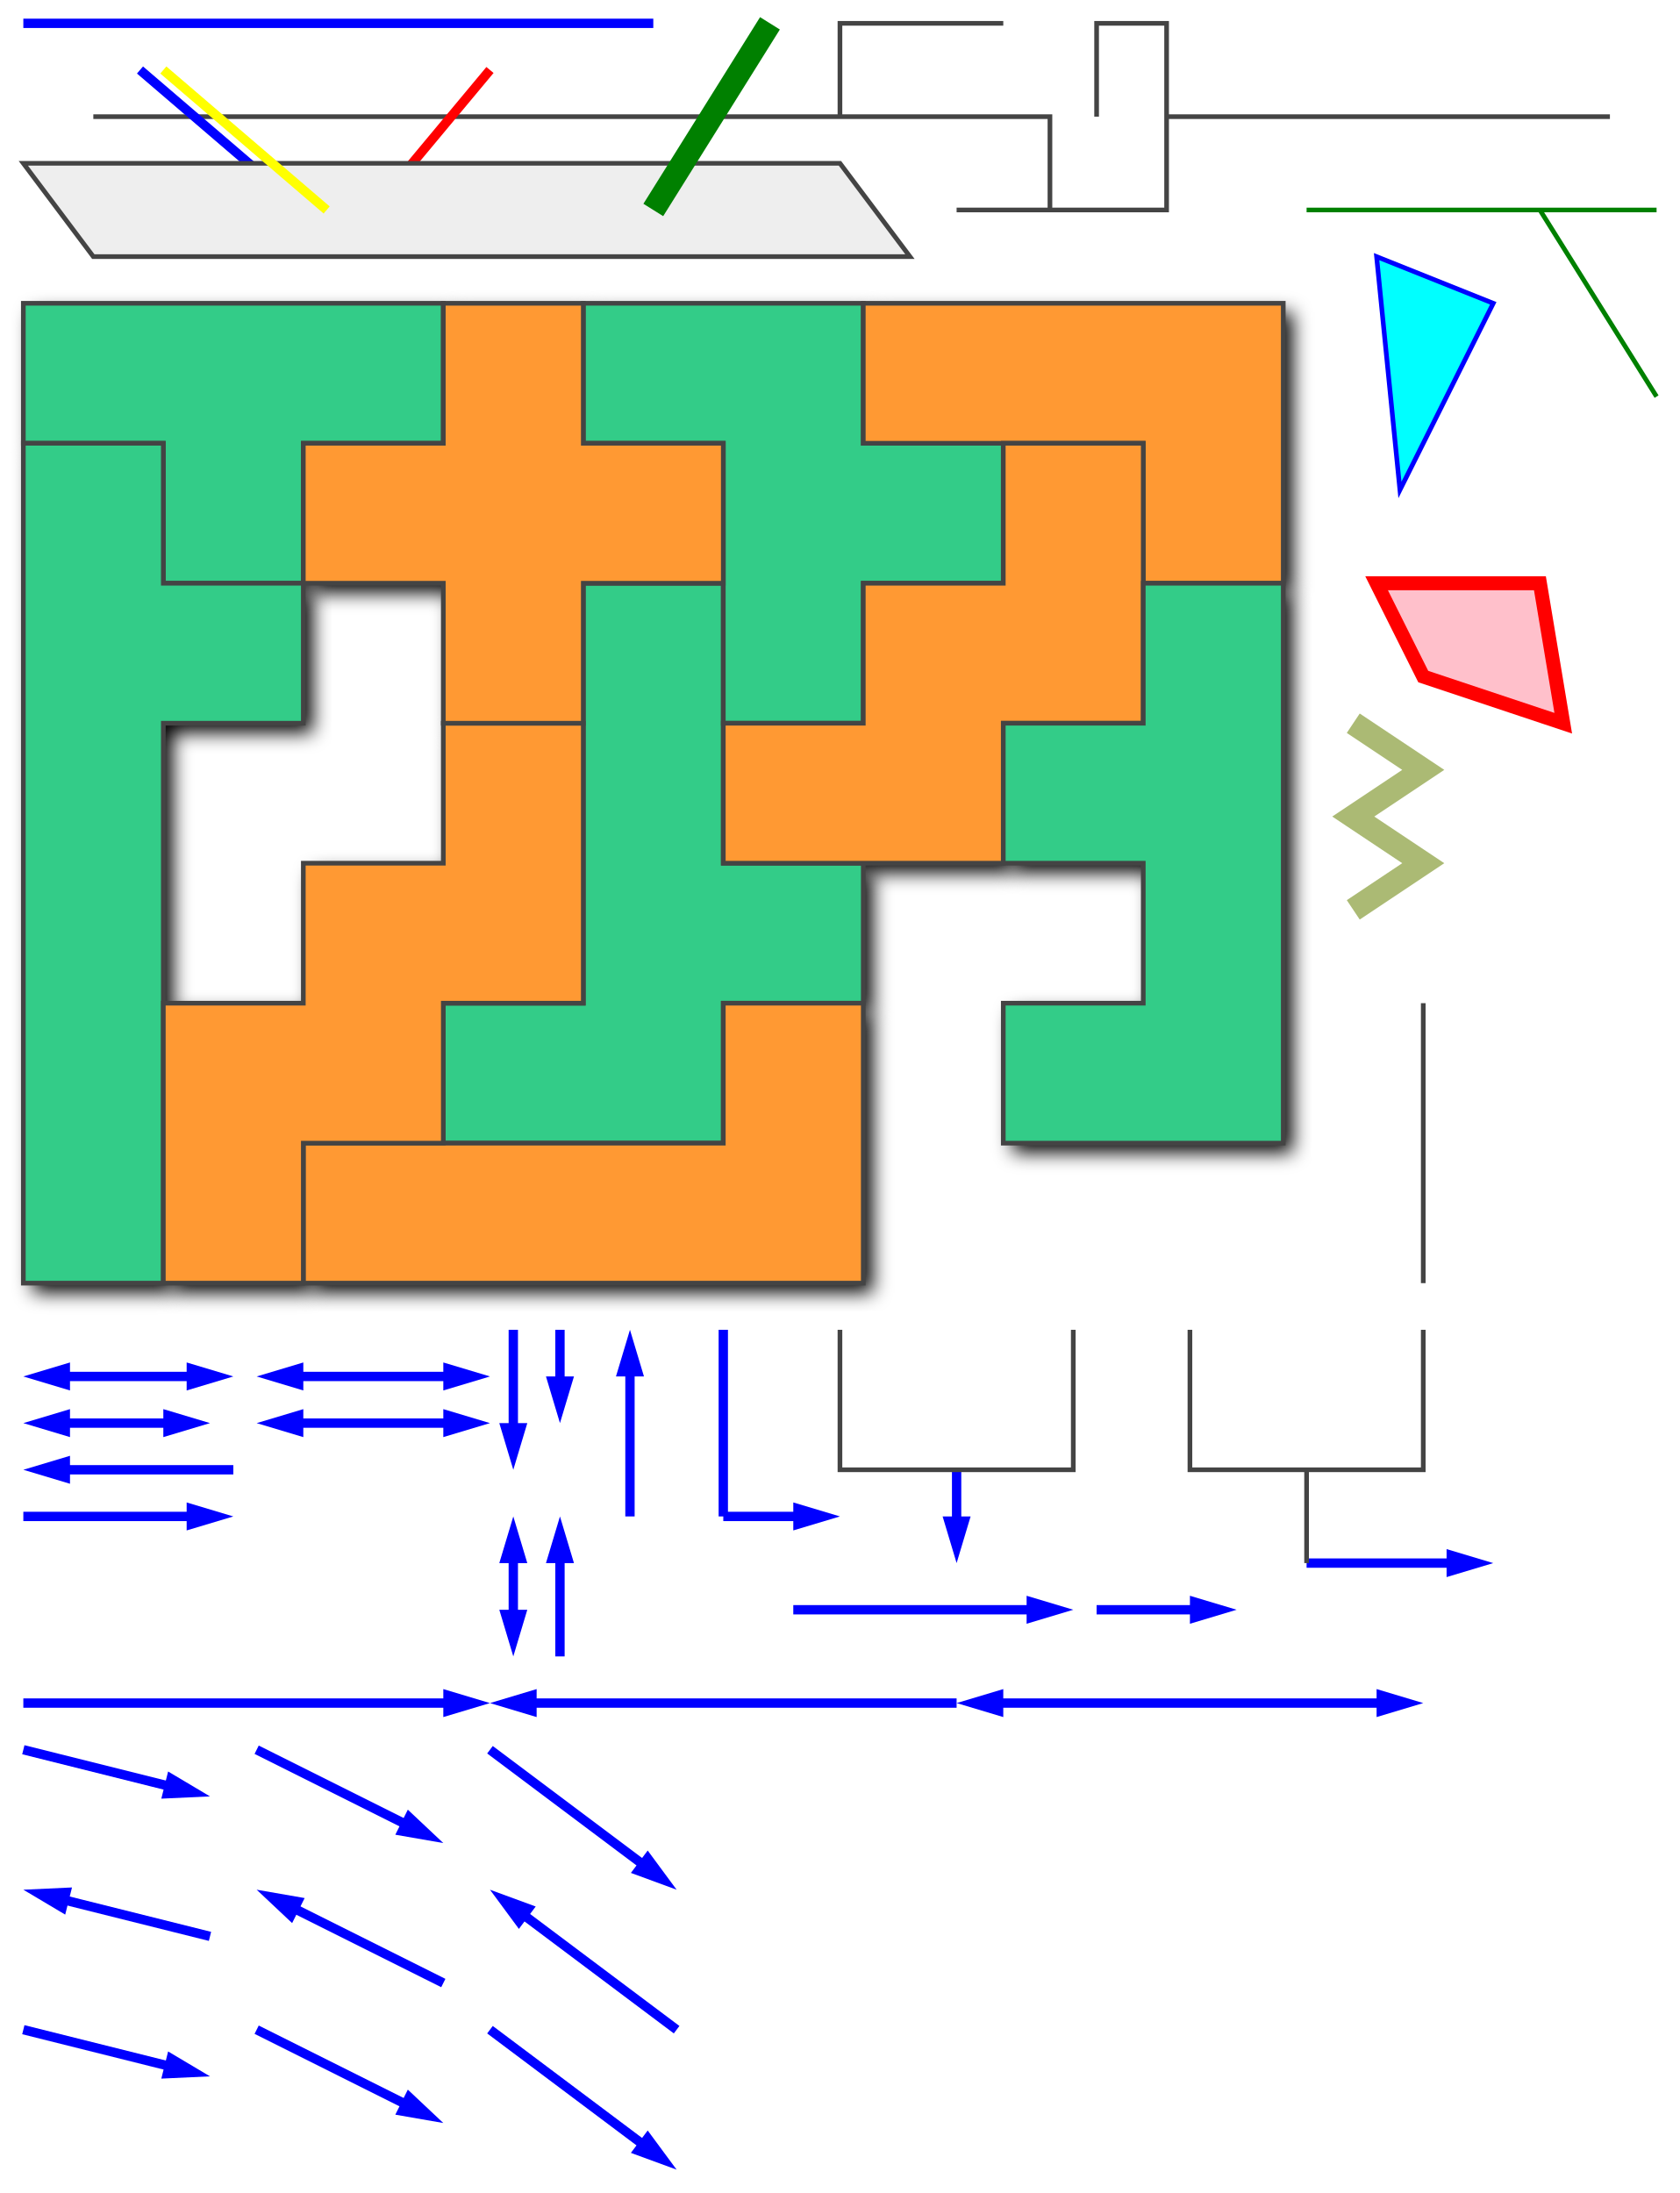
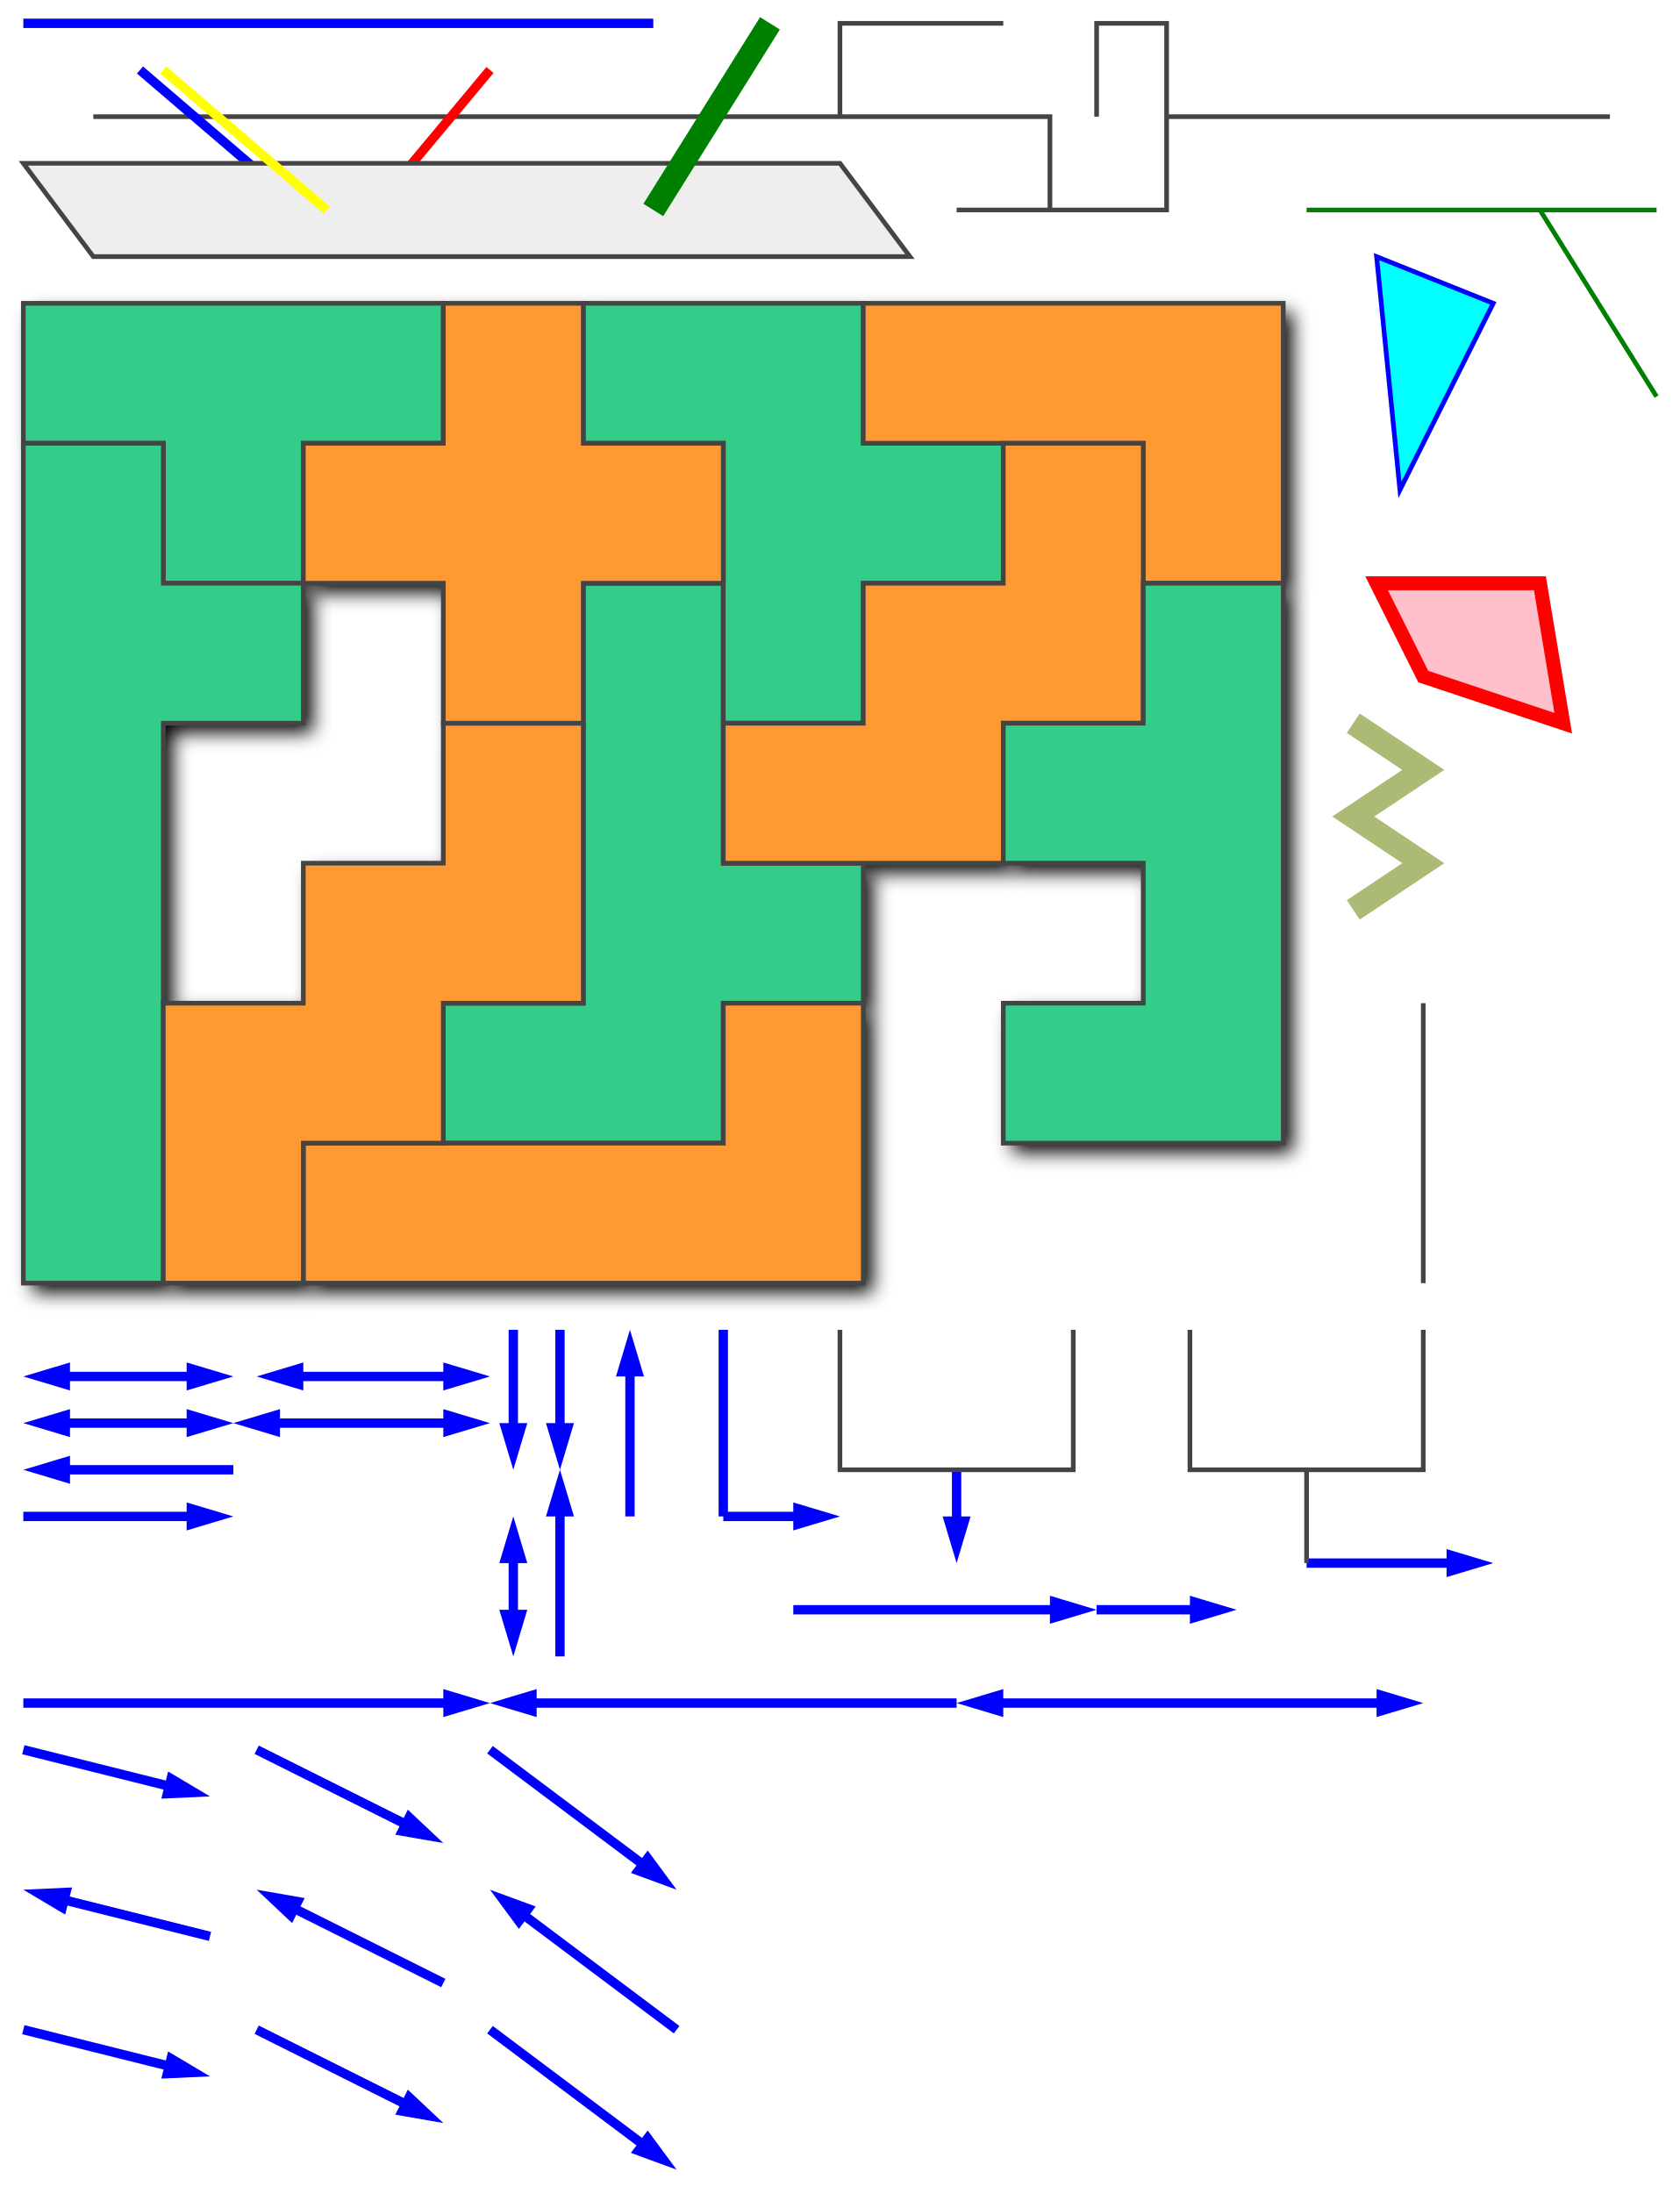
<svg xmlns="http://www.w3.org/2000/svg" version="1.1" width="360" height="470" viewBox="-5 -5 360 470" style="stroke: #444; stroke-width: 1">
  <marker id="arrow_0_end" refX="5" refY="3" markerUnits="userSpaceOnUse" markerWidth="10" markerHeight="6" orient="auto">
    <path d="M0,0 L10,3 L0,6 Z" style="fill: blue; stroke: none" />
  </marker>
  <marker id="arrow_0_start" refX="5" refY="3" markerUnits="userSpaceOnUse" markerWidth="10" markerHeight="6" orient="auto">
    <path d="M10,0 L0,3 L10,6 Z" style="fill: blue; stroke: none" />
  </marker>
  <filter id="drop_shadow_0">
    <feGaussianBlur stdDeviation="2" />
    <feOffset dy="2" dx="2" />
  </filter>
  <style>
    line { stroke: blue; stroke-width: 2 }
    polygon { fill: #ccc }
    polyline { fill: none }
    path { fill: none }
    #L1 { stroke: red }
    #L3 { stroke: green; stroke-width: 5 }
    .grn { fill: #3c8 }
    .org { fill: #f93 }
    #P2 { fill: pink; stroke: red; stroke-width: 3 }
    #P1 { fill: #eee }
    .dropshadow0 { fill: #000; stroke: none; filter: url(#drop_shadow_0) }
  </style>
  <polygon points="0,60 30,60 60,60 90,60 90,90 60,90 60,120 30,120 30,90 0,90" class="dropshadow0" />
  <polygon points="0,90 30,90 30,120 60,120 60,150 30,150 30,180 30,210 30,240 30,270 0,270 0,240 0,210 0,180 0,150 0,120" class="dropshadow0" />
  <polygon points="120,120 150,120 150,150 150,180 180,180 180,210 150,210 150,240 120,240 90,240 90,210 120,210 120,180 120,150" class="dropshadow0" />
  <polygon points="120,60 150,60 180,60 180,90 210,90 210,120 180,120 180,150 150,150 150,120 150,90 120,90" class="dropshadow0" />
  <polygon points="150,210 180,210 180,240 180,270 150,270 120,270 90,270 60,270 60,240 90,240 120,240 150,240" class="dropshadow0" />
  <polygon points="180,60 210,60 240,60 270,60 270,90 270,120 240,120 240,90 210,90 180,90" class="dropshadow0" />
  <polygon points="210,90 240,90 240,120 240,150 210,150 210,180 180,180 150,180 150,150 180,150 180,120 210,120" class="dropshadow0" />
  <polygon points="240,120 270,120 270,150 270,180 270,210 270,240 240,240 210,240 210,210 240,210 240,180 210,180 210,150 240,150" class="dropshadow0" />
  <polygon points="90,150 120,150 120,180 120,210 90,210 90,240 60,240 60,270 30,270 30,240 30,210 60,210 60,180 90,180" class="dropshadow0" />
  <polygon points="90,60 120,60 120,90 150,90 150,120 120,120 120,150 90,150 90,120 60,120 60,90 90,90" class="dropshadow0" />
  <line x1="0" y1="0" x2="135" y2="0" />
  <line x1="0" y1="320" x2="40" y2="320" marker-end="url(#arrow_0_end)" />
  <line x1="0" y1="360" x2="95" y2="360" marker-end="url(#arrow_0_end)" />
  <line x1="0" y1="370" x2="35.149" y2="378.787" marker-end="url(#arrow_0_end)" />
  <line x1="100" y1="370" x2="136" y2="397" marker-end="url(#arrow_0_end)" />
  <line x1="104" y1="403" x2="140" y2="430" marker-start="url(#arrow_0_start)" />
  <line x1="105" y1="280" x2="105" y2="305" marker-end="url(#arrow_0_end)" />
  <line x1="105" y1="325" x2="105" y2="345" marker-start="url(#arrow_0_start)" marker-end="url(#arrow_0_end)" />
  <line x1="105" y1="360" x2="200" y2="360" marker-start="url(#arrow_0_start)" />
-   <line x1="115" y1="280" x2="115" y2="295" marker-end="url(#arrow_0_end)" />
-   <line x1="115" y1="325" x2="115" y2="350" marker-start="url(#arrow_0_start)" />
+   <line x1="115" y1="280" x2="115" y2="305" marker-end="url(#arrow_0_end)" />
+   <line x1="115" y1="315" x2="115" y2="350" marker-start="url(#arrow_0_start)" />
  <line x1="130" y1="285" x2="130" y2="320" marker-start="url(#arrow_0_start)" />
  <line x1="136" y1="457" x2="100" y2="430" marker-start="url(#arrow_0_start)" />
  <line x1="150" y1="280" x2="150" y2="320" />
  <line x1="150" y1="320" x2="170" y2="320" marker-end="url(#arrow_0_end)" />
-   <line x1="165" y1="340" x2="220" y2="340" marker-end="url(#arrow_0_end)" />
+   <line x1="165" y1="340" x2="225" y2="340" marker-end="url(#arrow_0_end)" />
  <line x1="200" y1="310" x2="200" y2="325" marker-end="url(#arrow_0_end)" />
  <line x1="205" y1="360" x2="295" y2="360" marker-start="url(#arrow_0_start)" marker-end="url(#arrow_0_end)" />
  <line x1="230" y1="340" x2="255" y2="340" marker-end="url(#arrow_0_end)" />
  <line x1="275" y1="330" x2="310" y2="330" marker-end="url(#arrow_0_end)" />
  <line x1="35.149" y1="438.787" x2="0" y2="430" marker-start="url(#arrow_0_start)" />
  <line x1="4.851" y1="401.213" x2="40" y2="410" marker-start="url(#arrow_0_start)" />
  <line x1="5" y1="290" x2="40" y2="290" marker-start="url(#arrow_0_start)" marker-end="url(#arrow_0_end)" />
-   <line x1="5" y1="300" x2="35" y2="300" marker-start="url(#arrow_0_start)" marker-end="url(#arrow_0_end)" />
+   <line x1="5" y1="300" x2="40" y2="300" marker-start="url(#arrow_0_start)" marker-end="url(#arrow_0_end)" />
  <line x1="5" y1="310" x2="45" y2="310" marker-start="url(#arrow_0_start)" />
+   <line x1="50" y1="300" x2="95" y2="300" marker-start="url(#arrow_0_start)" marker-end="url(#arrow_0_end)" />
  <line x1="50" y1="370" x2="85.528" y2="387.764" marker-end="url(#arrow_0_end)" />
  <line x1="54.472" y1="402.236" x2="90" y2="420" marker-start="url(#arrow_0_start)" />
  <line x1="55" y1="290" x2="95" y2="290" marker-start="url(#arrow_0_start)" marker-end="url(#arrow_0_end)" />
-   <line x1="55" y1="300" x2="95" y2="300" marker-start="url(#arrow_0_start)" marker-end="url(#arrow_0_end)" />
  <line x1="85.528" y1="447.764" x2="50" y2="430" marker-start="url(#arrow_0_start)" />
  <path d="M 210,0 L 175,0 L 175,20 L 15,20 M 175,20 L 220,20 L 220,40 L 200,40 M 220,40 L 245,40 L 245,20 L 340,20 M 245,20 L 245,0 L 230,0 L 230,20" />
  <path d="M 275,330 L 275,310 L 250,310 L 250,280 M 275,310 L 300,310 L 300,280" />
  <path d="M 275,40 L 350,40 M 325,40 L 350,80" style="stroke: green" />
  <polygon points="0,60 30,60 60,60 90,60 90,90 60,90 60,120 30,120 30,90 0,90" class="grn" />
  <polygon points="0,90 30,90 30,120 60,120 60,150 30,150 30,180 30,210 30,240 30,270 0,270 0,240 0,210 0,180 0,150 0,120" class="grn" />
  <polygon points="120,120 150,120 150,150 150,180 180,180 180,210 150,210 150,240 120,240 90,240 90,210 120,210 120,180 120,150" class="grn" />
  <polygon points="120,60 150,60 180,60 180,90 210,90 210,120 180,120 180,150 150,150 150,120 150,90 120,90" class="grn" />
  <polygon points="150,210 180,210 180,240 180,270 150,270 120,270 90,270 60,270 60,240 90,240 120,240 150,240" class="org" />
  <polygon points="180,60 210,60 240,60 270,60 270,90 270,120 240,120 240,90 210,90 180,90" class="org" />
  <polygon points="210,90 240,90 240,120 240,150 210,150 210,180 180,180 150,180 150,150 180,150 180,120 210,120" class="org" />
  <polygon points="240,120 270,120 270,150 270,180 270,210 270,240 240,240 210,240 210,210 240,210 240,180 210,180 210,150 240,150" class="grn" />
  <polygon points="290,120 325,120 330,150 300,140" id="P2" />
  <polygon points="290,50 315,60 295,100" style="fill: cyan; stroke: blue" />
  <polygon points="90,150 120,150 120,180 120,210 90,210 90,240 60,240 60,270 30,270 30,240 30,210 60,210 60,180 90,180" class="org" />
  <polygon points="90,60 120,60 120,90 150,90 150,120 120,120 120,150 90,150 90,120 60,120 60,90 90,90" class="org" />
  <polyline points="175,280 175,310 200,310 225,310 225,280" />
  <polyline points="285,190 300,180 285,170 300,160 285,150" style="stroke-width: 5; stroke: #abba74" />
  <polyline points="300,210 300,230 300,250 300,270" />
  <line x1="100" y1="10" x2="75" y2="40" id="L1" />
  <line x1="25" y1="10" x2="60" y2="40" />
  <polygon points="0,30 175,30 190,50 15,50" id="P1" />
  <line x1="160" y1="0" x2="135" y2="40" id="L3" />
  <line x1="30" y1="10" x2="65" y2="40" style="stroke: yellow" />
</svg>
